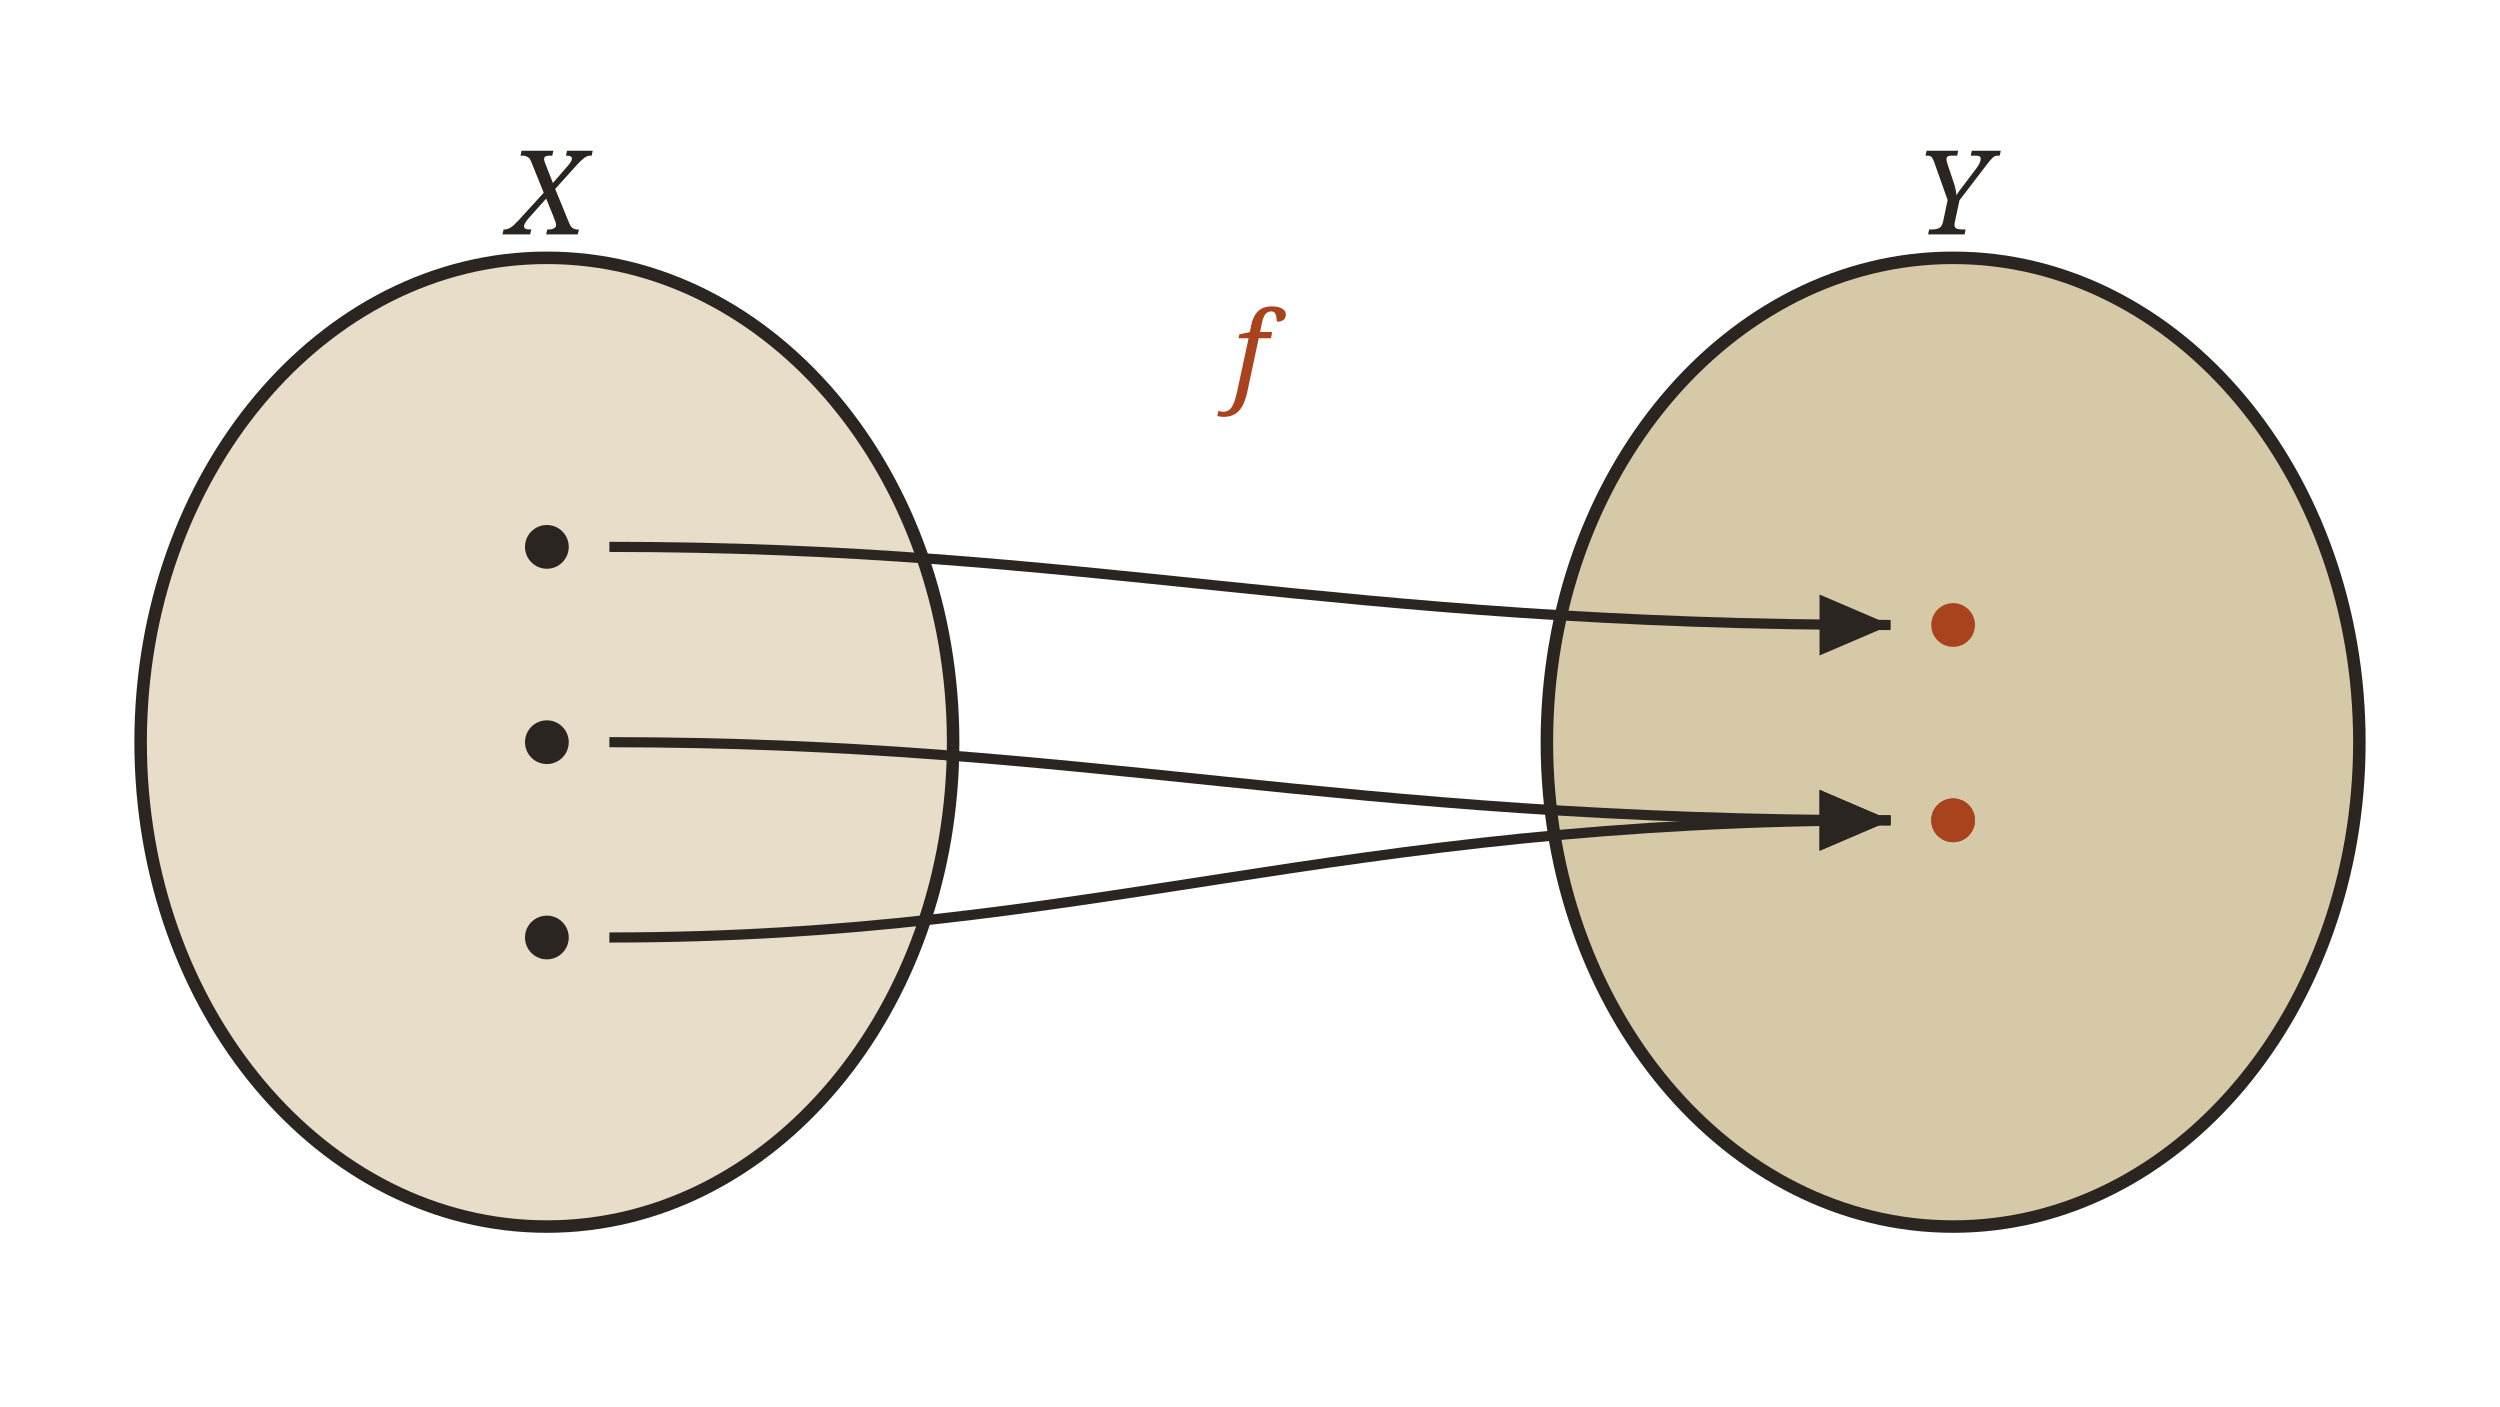
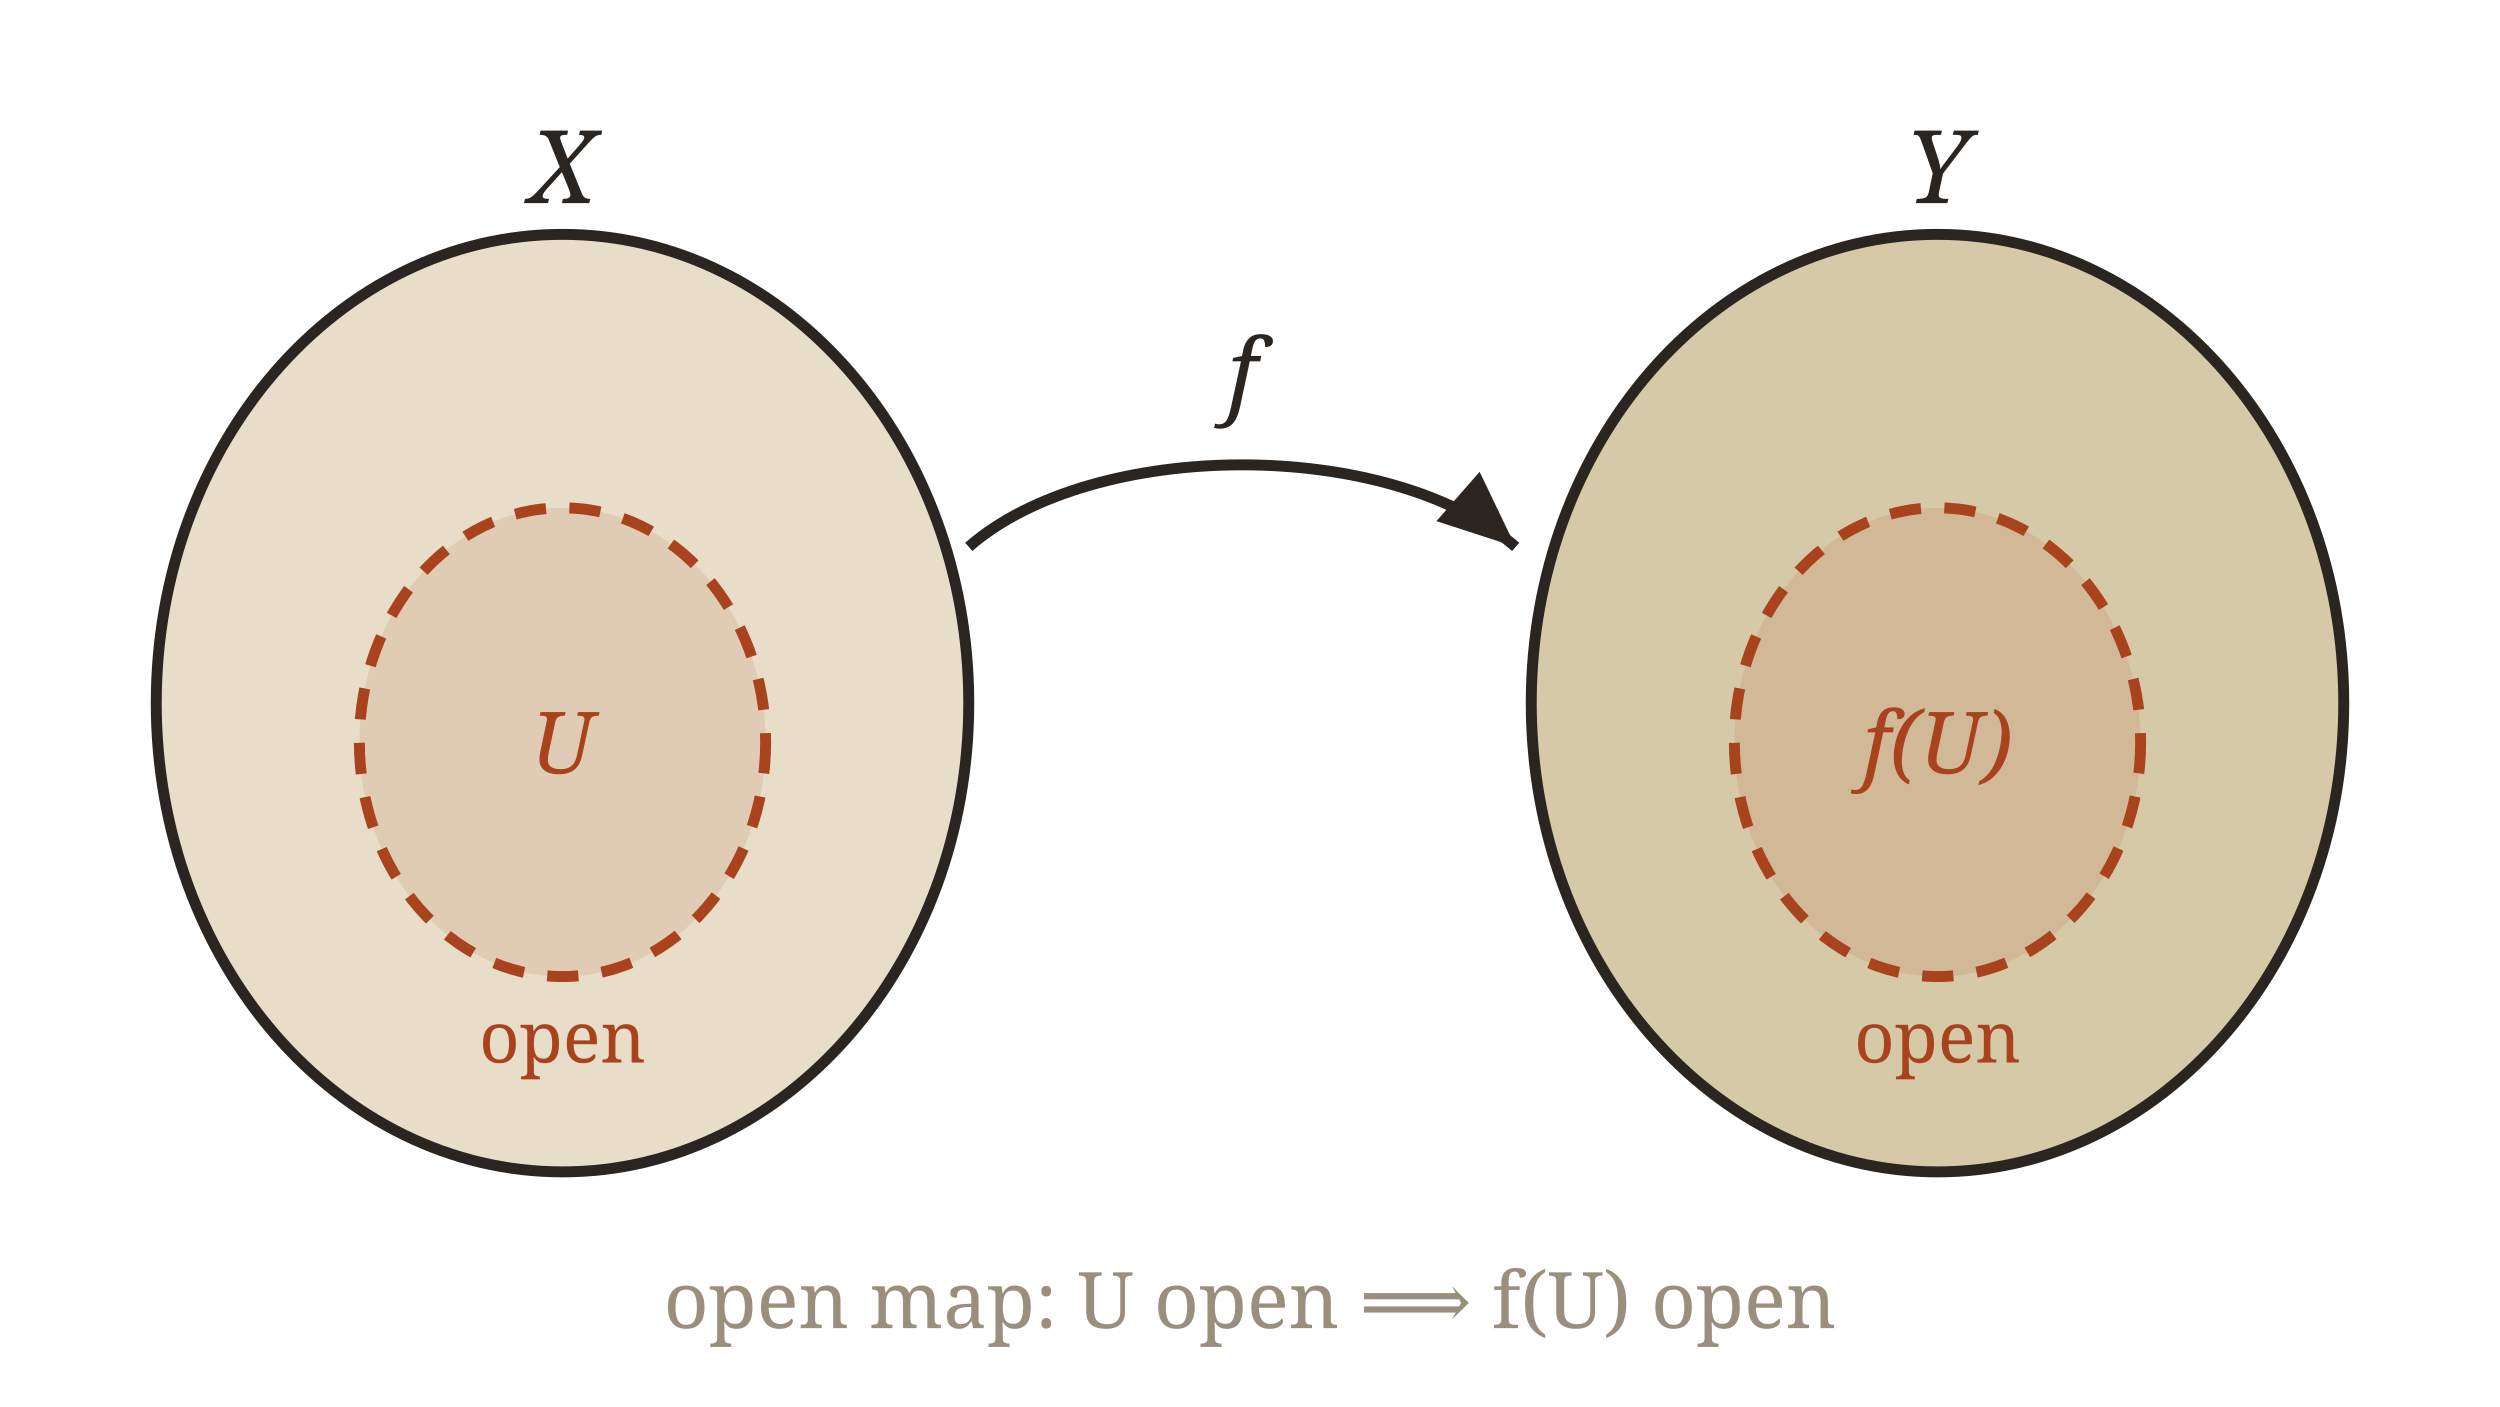
<svg xmlns="http://www.w3.org/2000/svg" viewBox="0 0 320 180" font-family="'Newsreader',Georgia,serif" role="img">
  <defs>
    <marker id="ar" markerWidth="9" markerHeight="9" refX="7" refY="3" orient="auto">
      <path d="M0,0 L7,3 L0,6 Z" fill="var(--dia-ink,#2a2520)" />
    </marker>
-     <marker id="ara" markerWidth="9" markerHeight="9" refX="7" refY="3" orient="auto">
-       <path d="M0,0 L7,3 L0,6 Z" fill="var(--dia-acc,#a8431d)" />
-     </marker>
  </defs>
-   <ellipse cx="70" cy="95" rx="52" ry="62" fill="var(--dia-fill,#e7ddc9)" stroke="var(--dia-ink,#2a2520)" stroke-width="1.6" />
-   <ellipse cx="250" cy="95" rx="52" ry="62" fill="var(--dia-fil2,#d6c9a8)" stroke="var(--dia-ink,#2a2520)" stroke-width="1.6" />
-   <text x="70" y="30" font-size="15" fill="var(--dia-ink,#2a2520)" text-anchor="middle" font-weight="normal" font-style="italic">X</text>
-   <text x="250" y="30" font-size="15" fill="var(--dia-ink,#2a2520)" text-anchor="middle" font-weight="normal" font-style="italic">Y</text>
-   <circle cx="70" cy="70" r="2.8" fill="var(--dia-ink,#2a2520)" />
-   <circle cx="250" cy="80" r="2.8" fill="var(--dia-acc,#a8431d)" />
-   <path d="M78,70 C140,70 170,80 242,80" fill="none" stroke="var(--dia-ink,#2a2520)" stroke-width="1.3" marker-end="url(#ar)" />
-   <circle cx="70" cy="95" r="2.8" fill="var(--dia-ink,#2a2520)" />
-   <circle cx="250" cy="105" r="2.8" fill="var(--dia-acc,#a8431d)" />
-   <path d="M78,95 C140,95 170,105 242,105" fill="none" stroke="var(--dia-ink,#2a2520)" stroke-width="1.3" marker-end="url(#ar)" />
-   <circle cx="70" cy="120" r="2.8" fill="var(--dia-ink,#2a2520)" />
-   <circle cx="250" cy="105" r="2.8" fill="var(--dia-acc,#a8431d)" />
-   <path d="M78,120 C140,120 170,105 242,105" fill="none" stroke="var(--dia-ink,#2a2520)" stroke-width="1.3" marker-end="url(#ar)" />
-   <text x="160" y="50" font-size="14" fill="var(--dia-acc,#a8431d)" text-anchor="middle" font-weight="normal" font-style="italic">f</text>
+   <ellipse cx="72" cy="90" rx="52" ry="60" fill="var(--dia-fill,#e7ddc9)" stroke="var(--dia-ink,#2a2520)" stroke-width="1.4" />
+   <text x="72" y="26" font-size="13" fill="var(--dia-ink,#2a2520)" text-anchor="middle" font-style="italic">X</text>
+   <ellipse cx="72" cy="95" rx="26" ry="30" fill="var(--dia-acc,#a8431d)" fill-opacity="0.12" stroke="var(--dia-acc,#a8431d)" stroke-width="1.4" stroke-dasharray="4,3" />
+   <text x="72" y="99" font-size="11" fill="var(--dia-acc,#a8431d)" text-anchor="middle" font-style="italic">U</text>
+   <text x="72" y="136" font-size="9" fill="var(--dia-acc,#a8431d)" text-anchor="middle">open</text>
+   <path d="M124,70 C140,56 178,56 194,70" fill="none" stroke="var(--dia-ink,#2a2520)" stroke-width="1.4" marker-end="url(#ar)" />
+   <text x="159" y="52" font-size="12" fill="var(--dia-ink,#2a2520)" text-anchor="middle" font-style="italic">f</text>
+   <ellipse cx="248" cy="90" rx="52" ry="60" fill="var(--dia-fil2,#d6c9a8)" stroke="var(--dia-ink,#2a2520)" stroke-width="1.4" />
+   <text x="248" y="26" font-size="13" fill="var(--dia-ink,#2a2520)" text-anchor="middle" font-style="italic">Y</text>
+   <ellipse cx="248" cy="95" rx="26" ry="30" fill="var(--dia-acc,#a8431d)" fill-opacity="0.12" stroke="var(--dia-acc,#a8431d)" stroke-width="1.4" stroke-dasharray="4,3" />
+   <text x="248" y="99" font-size="11" fill="var(--dia-acc,#a8431d)" text-anchor="middle" font-style="italic">f(U)</text>
+   <text x="248" y="136" font-size="9" fill="var(--dia-acc,#a8431d)" text-anchor="middle">open</text>
+   <text x="160" y="170" font-size="10" fill="var(--dia-mut,#9a8f7d)" text-anchor="middle">open map: U open ⟹ f(U) open</text>
</svg>
